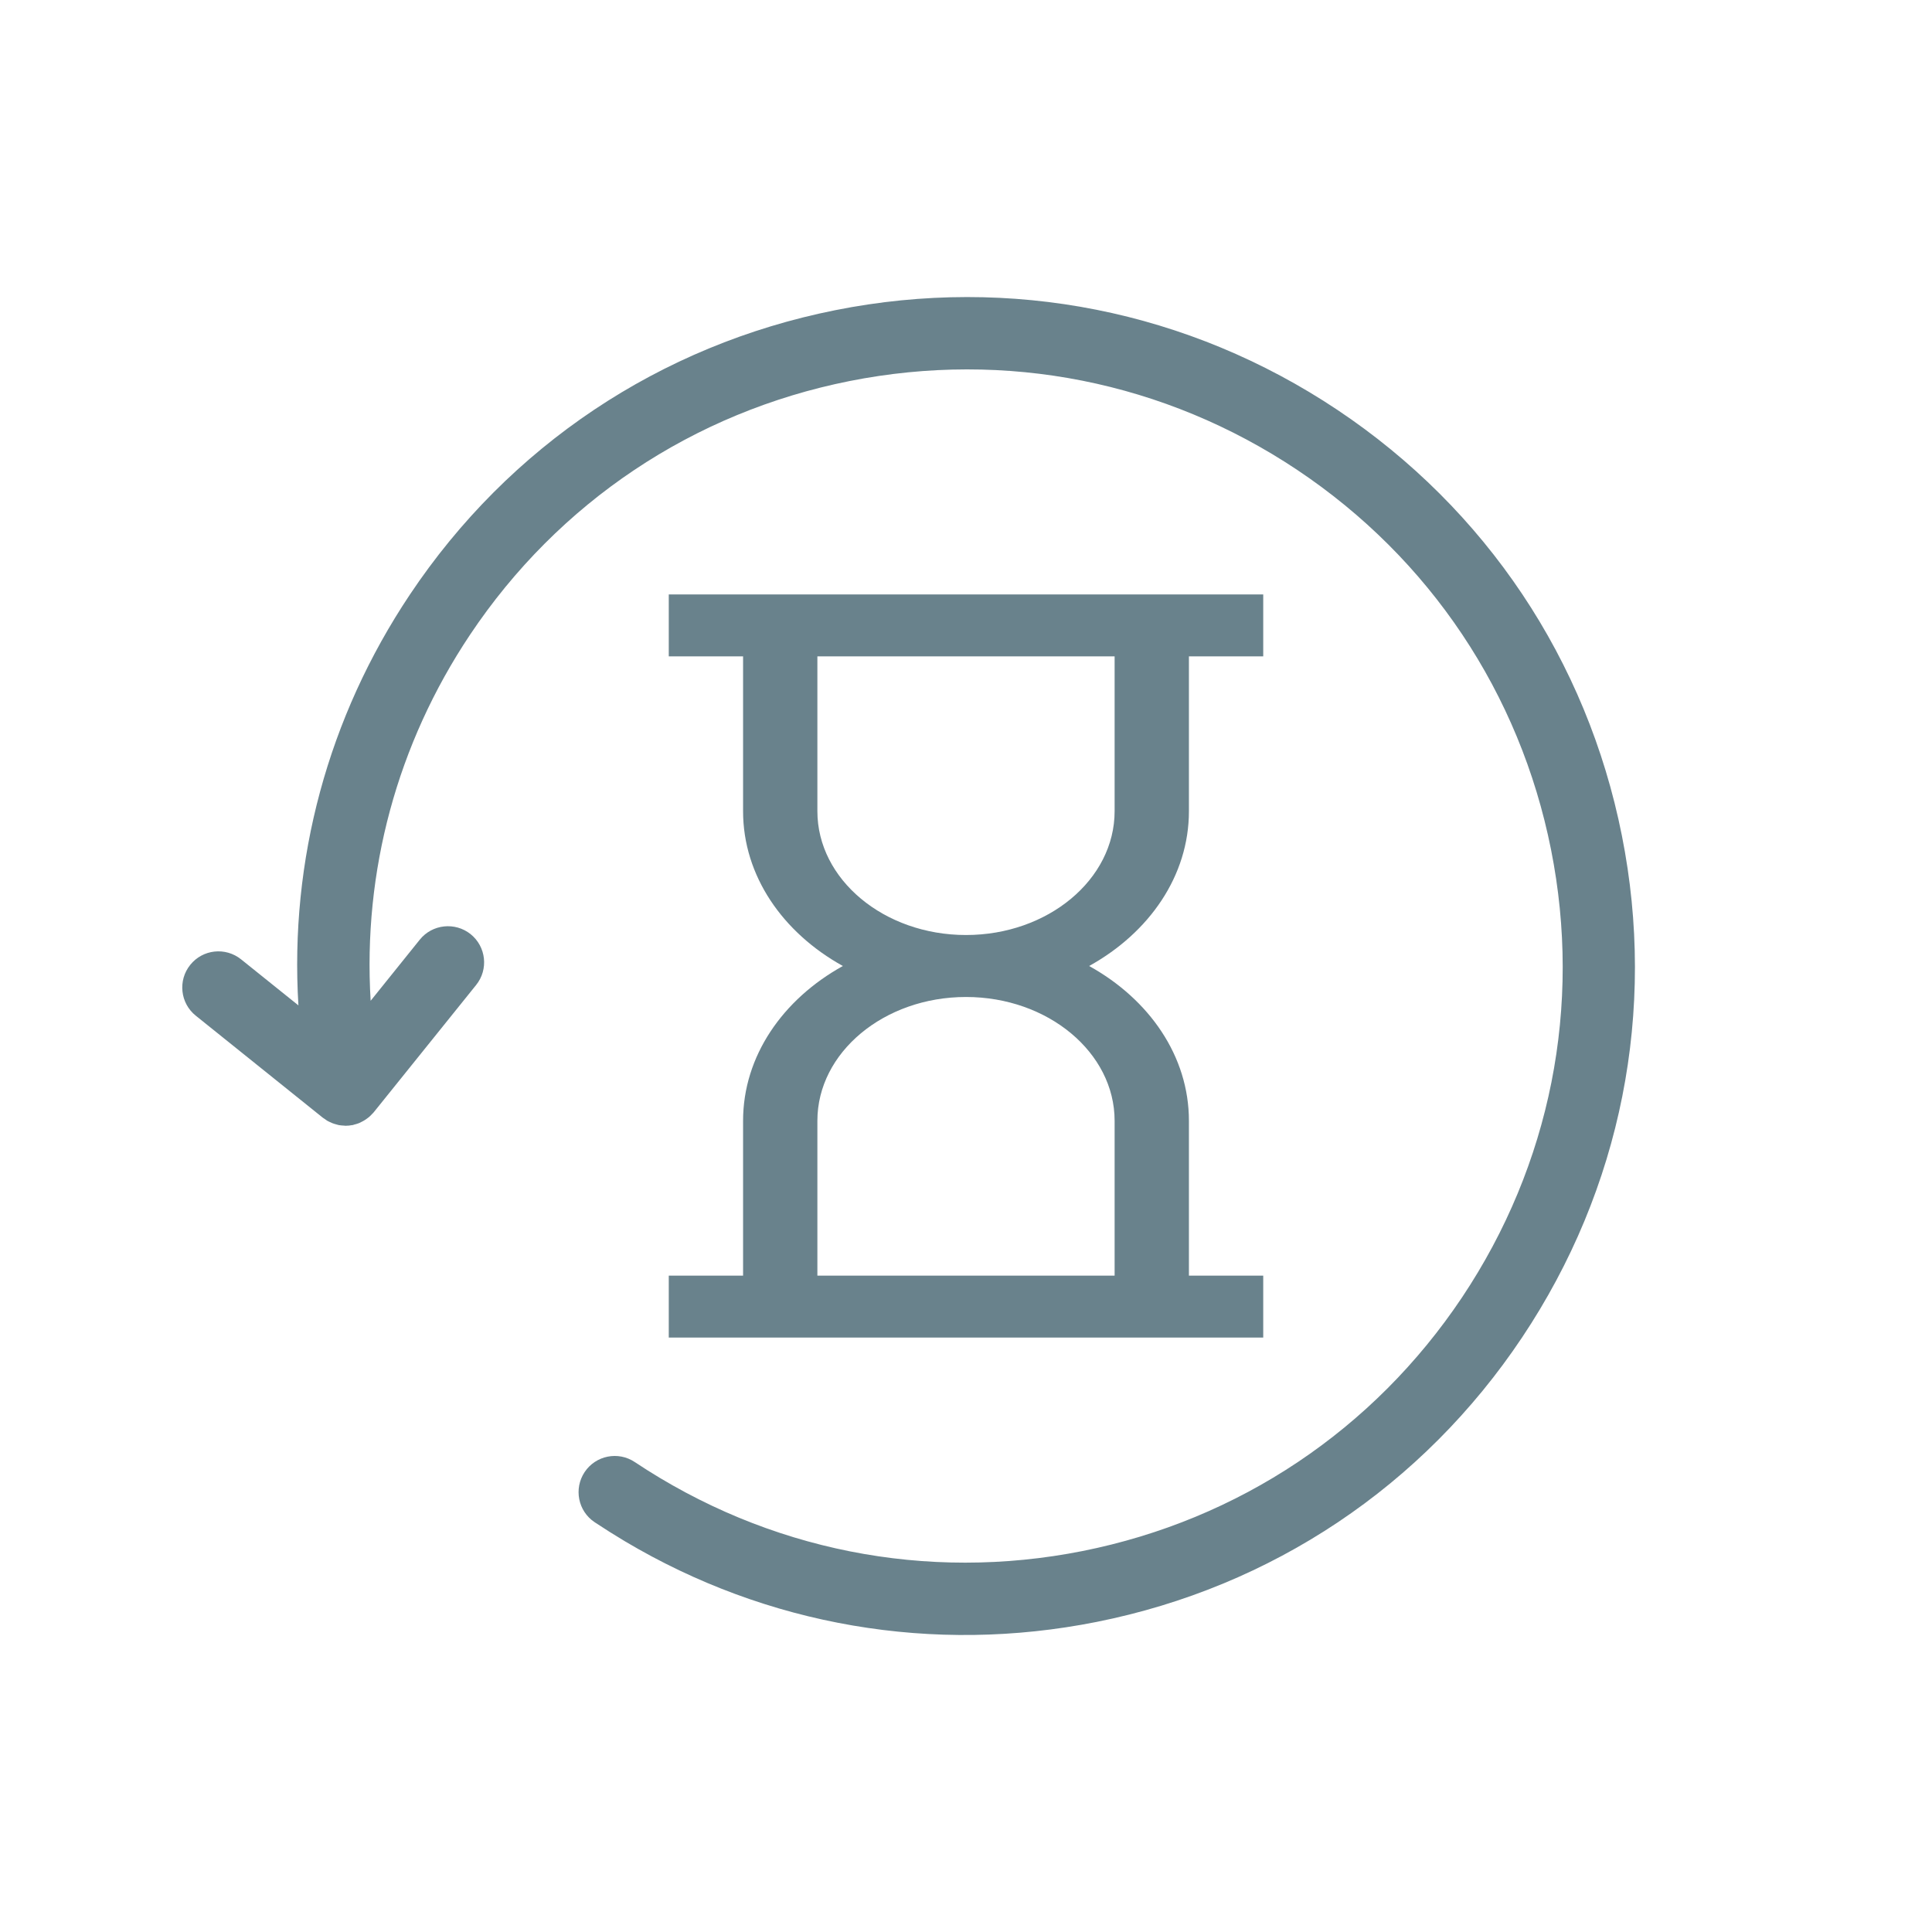
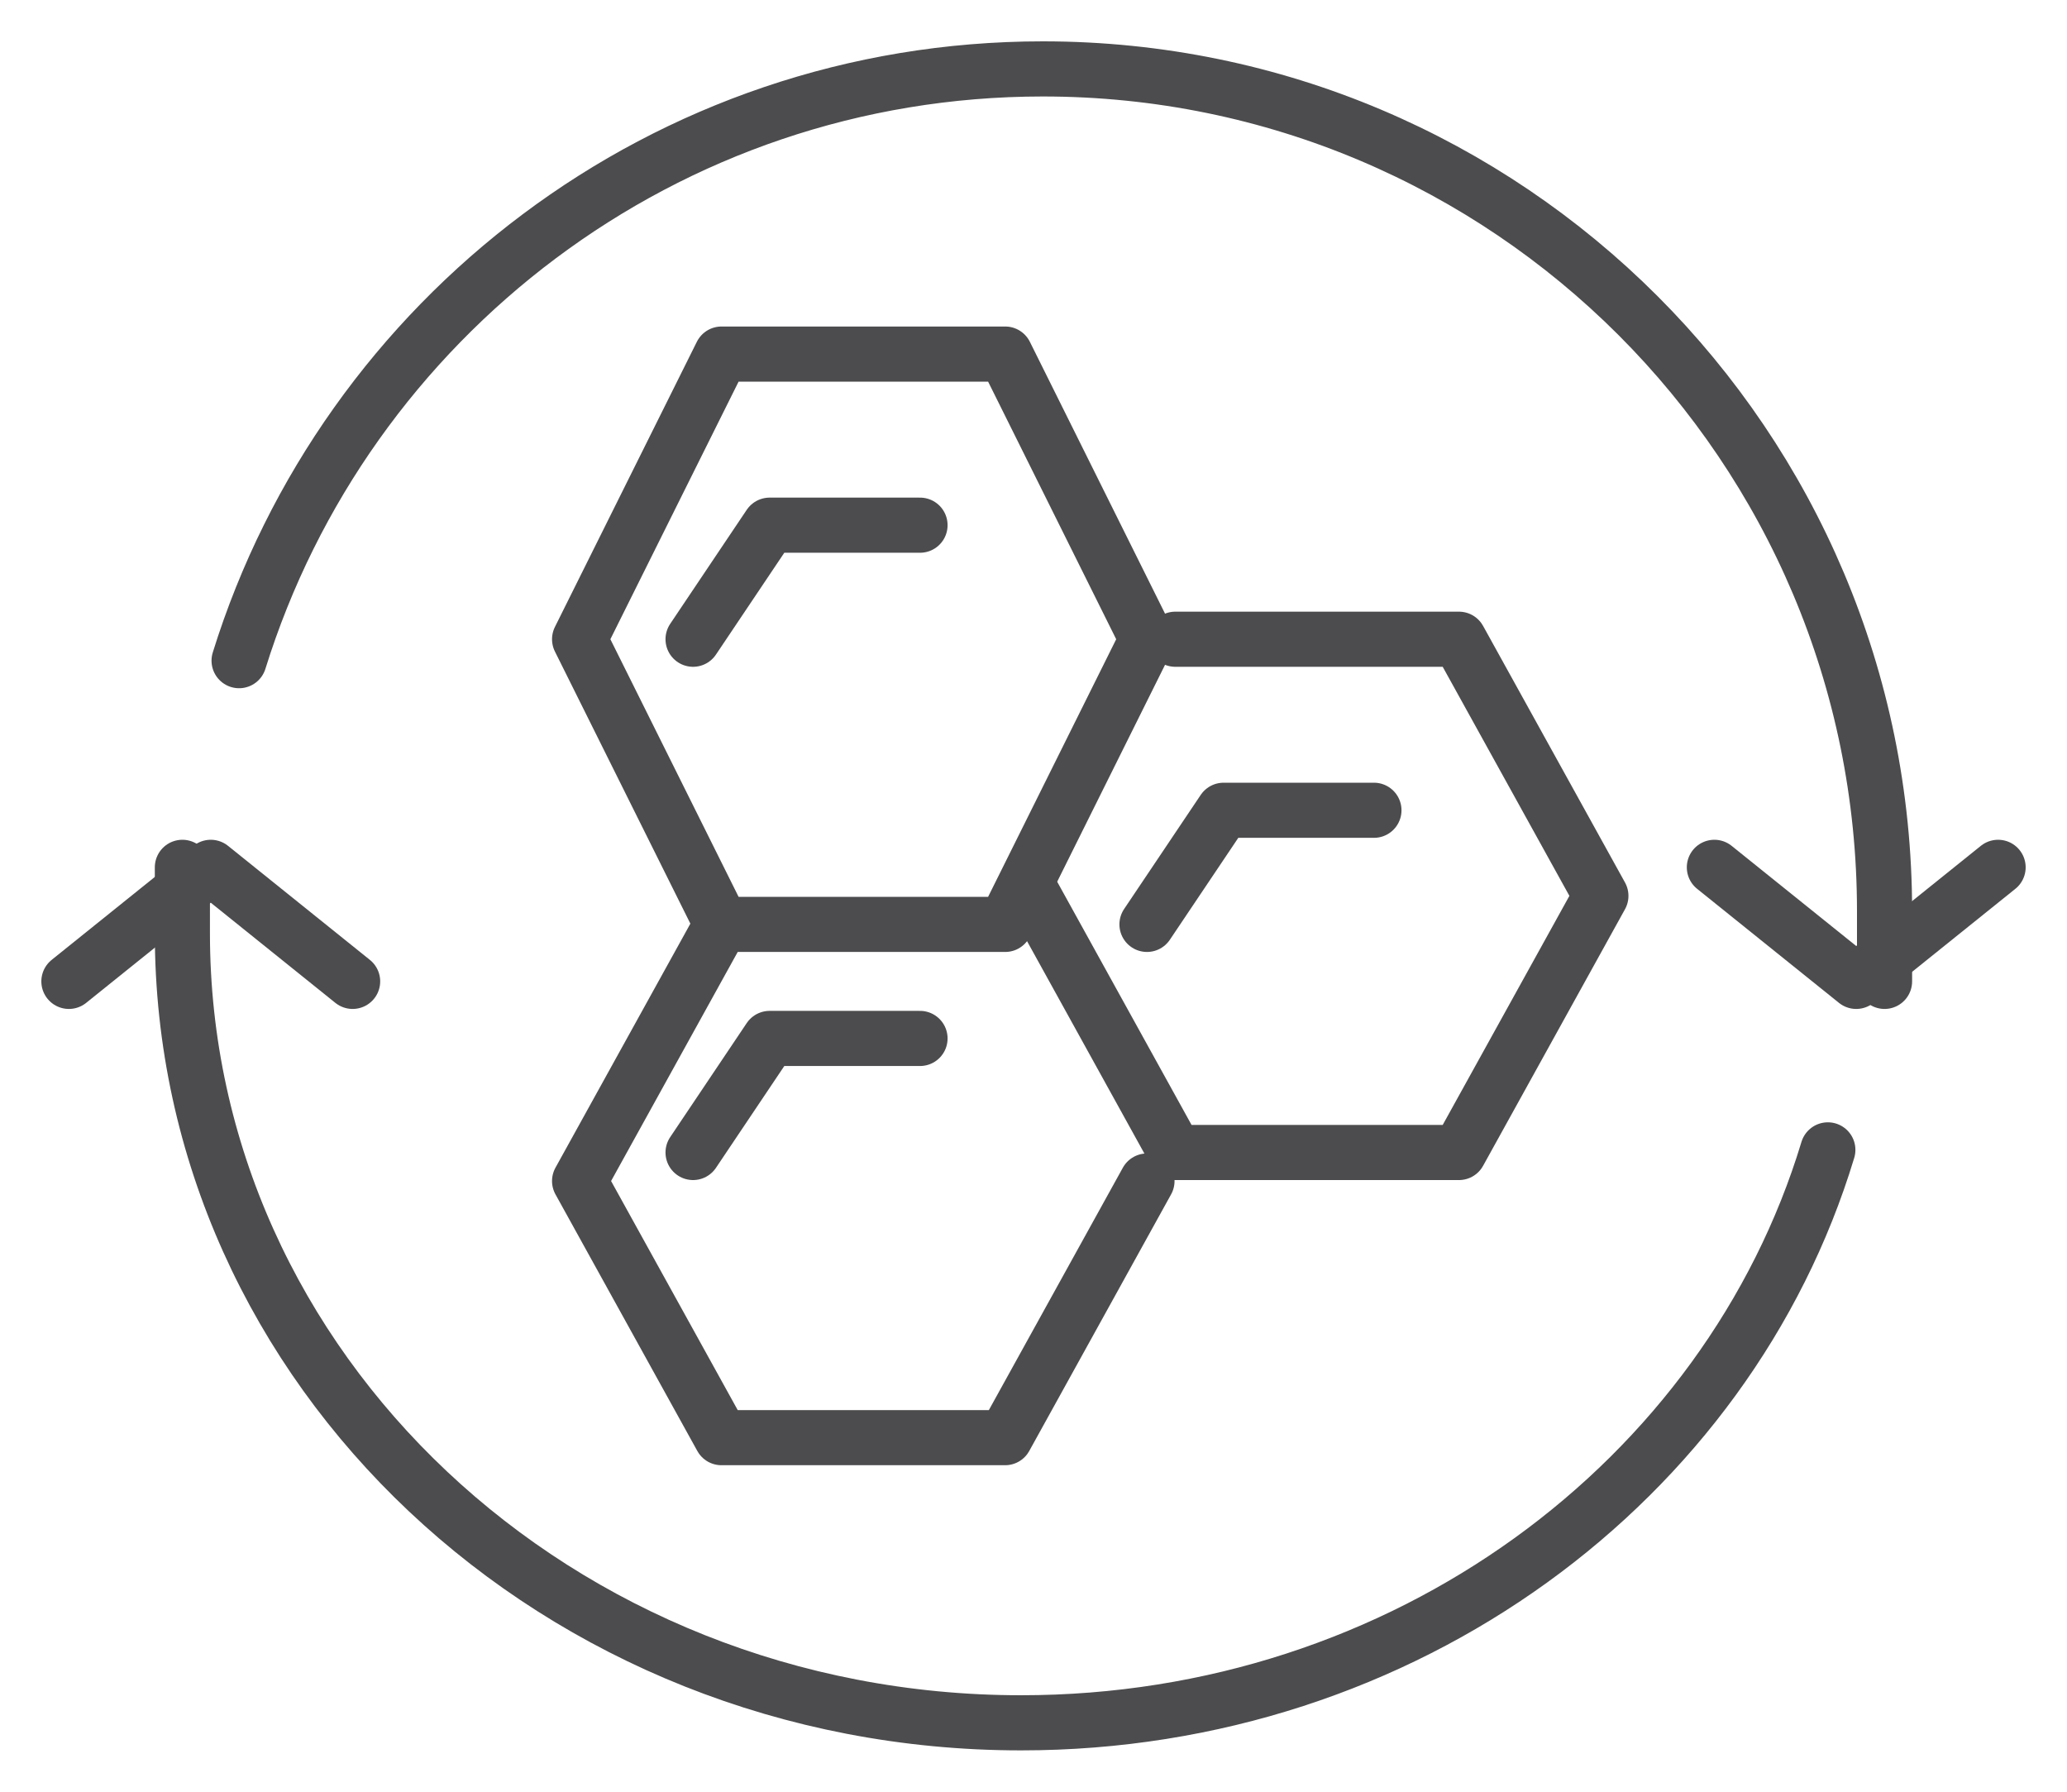
- <svg xmlns="http://www.w3.org/2000/svg" width="26" height="26" viewBox="0 0 26 26" fill="none">
-   <path d="M14.758 21.827C12.559 22.265 10.323 21.88 8.41 20.742C8.273 20.66 8.136 20.574 8.002 20.485C7.779 20.336 7.719 20.034 7.868 19.81C8.017 19.587 8.319 19.526 8.543 19.676C10.328 20.865 12.466 21.291 14.569 20.873C16.671 20.454 18.485 19.241 19.676 17.459C20.867 15.675 21.292 13.536 20.873 11.433C20.454 9.33 19.241 7.516 17.459 6.325C15.675 5.134 13.536 4.71 11.433 5.128C9.33 5.547 7.516 6.76 6.325 8.543C5.342 10.015 4.883 11.731 4.988 13.468L5.649 12.646C5.818 12.436 6.124 12.405 6.333 12.571C6.543 12.74 6.576 13.046 6.408 13.255L5.03 14.968C5.025 14.975 5.018 14.981 5.012 14.987C5.002 14.998 4.993 15.008 4.982 15.018C4.97 15.03 4.957 15.04 4.943 15.05C4.932 15.058 4.922 15.066 4.91 15.073C4.895 15.083 4.879 15.091 4.863 15.099C4.852 15.105 4.841 15.11 4.83 15.115C4.809 15.123 4.789 15.129 4.768 15.134C4.76 15.136 4.753 15.139 4.746 15.141C4.744 15.141 4.743 15.141 4.741 15.141C4.711 15.147 4.68 15.15 4.649 15.15C4.643 15.15 4.637 15.149 4.63 15.148C4.606 15.147 4.582 15.145 4.559 15.141C4.548 15.139 4.537 15.135 4.526 15.132C4.508 15.127 4.49 15.122 4.472 15.115C4.46 15.11 4.449 15.104 4.437 15.099C4.426 15.093 4.414 15.089 4.403 15.082C4.398 15.079 4.394 15.076 4.39 15.073C4.383 15.068 4.376 15.063 4.369 15.058C4.361 15.053 4.354 15.048 4.346 15.043L2.635 13.669C2.425 13.501 2.392 13.194 2.56 12.985C2.728 12.775 3.034 12.742 3.244 12.91L4.016 13.53C3.897 11.58 4.412 9.654 5.516 8.002C6.851 6.003 8.884 4.644 11.242 4.174C13.599 3.704 15.997 4.181 17.998 5.516C19.997 6.851 21.357 8.885 21.826 11.242C22.296 13.6 21.819 15.999 20.484 17.998C19.149 19.998 17.116 21.357 14.758 21.827Z" fill="#69828C" />
-   <path d="M16 10.917V8.833H17V8H9V8.833H10V10.917C10 11.787 10.534 12.552 11.343 13C10.534 13.448 10 14.213 10 15.083V17.167H9V18H17V17.167H16V15.083C16 14.213 15.466 13.448 14.657 13C15.466 12.552 16 11.787 16 10.917ZM15 15.083V17.167H11V15.083C11 14.164 11.897 13.417 13 13.417C14.103 13.417 15 14.165 15 15.083ZM15 10.917C15 11.836 14.103 12.583 13 12.583C11.897 12.583 11 11.835 11 10.917V8.833H15V10.917Z" fill="#69828C" />
+ <svg xmlns="http://www.w3.org/2000/svg" width="30" height="26" viewBox="0 0 30 26" fill="none">
+   <path d="M10.472 13.414L8.412 9.276L10.472 5.138H14.589L16.647 9.276L14.589 13.414H10.472Z" stroke="#4C4C4E" stroke-width="0.8" stroke-miterlimit="10" stroke-linecap="round" stroke-linejoin="round" />
+   <path d="M10.059 9.276L11.17 7.621H13.353" stroke="#4C4C4E" stroke-width="0.8" stroke-miterlimit="10" stroke-linecap="round" stroke-linejoin="round" />
+   <path d="M10.059 16.724L11.17 15.069H13.353" stroke="#4C4C4E" stroke-width="0.8" stroke-miterlimit="10" stroke-linecap="round" stroke-linejoin="round" />
+   <path d="M16.647 13.414L17.759 11.758H19.941" stroke="#4C4C4E" stroke-width="0.8" stroke-miterlimit="10" stroke-linecap="round" stroke-linejoin="round" />
+   <path d="M17.058 9.276H21.175L23.235 13L21.175 16.724H17.058L15 13" stroke="#4C4C4E" stroke-width="0.8" stroke-miterlimit="10" stroke-linecap="round" stroke-linejoin="round" />
+   <path d="M16.647 17.138L14.588 20.862H10.471L8.412 17.138L10.471 13.414" stroke="#4C4C4E" stroke-width="0.8" stroke-miterlimit="10" stroke-linecap="round" stroke-linejoin="round" />
+   <path d="M3.47 9.587C5.017 4.613 9.655 1 15.136 1C21.883 1 27.352 6.472 27.352 13.223V14.241" stroke="#4C4C4E" stroke-width="0.8" stroke-miterlimit="10" stroke-linecap="round" stroke-linejoin="round" />
+   <path d="M26.529 16.686C25.077 21.485 20.385 25 14.82 25C8.098 25 2.647 19.869 2.647 13.541V12.586" stroke="#4C4C4E" stroke-width="0.8" stroke-miterlimit="10" stroke-linecap="round" stroke-linejoin="round" />
+   <path d="M5.118 14.241L3.059 12.586L1 14.241" stroke="#4C4C4E" stroke-width="0.8" stroke-miterlimit="10" stroke-linecap="round" stroke-linejoin="round" />
+   <path d="M24.882 12.586L26.941 14.241L29 12.586" stroke="#4C4C4E" stroke-width="0.8" stroke-miterlimit="10" stroke-linecap="round" stroke-linejoin="round" />
</svg>
